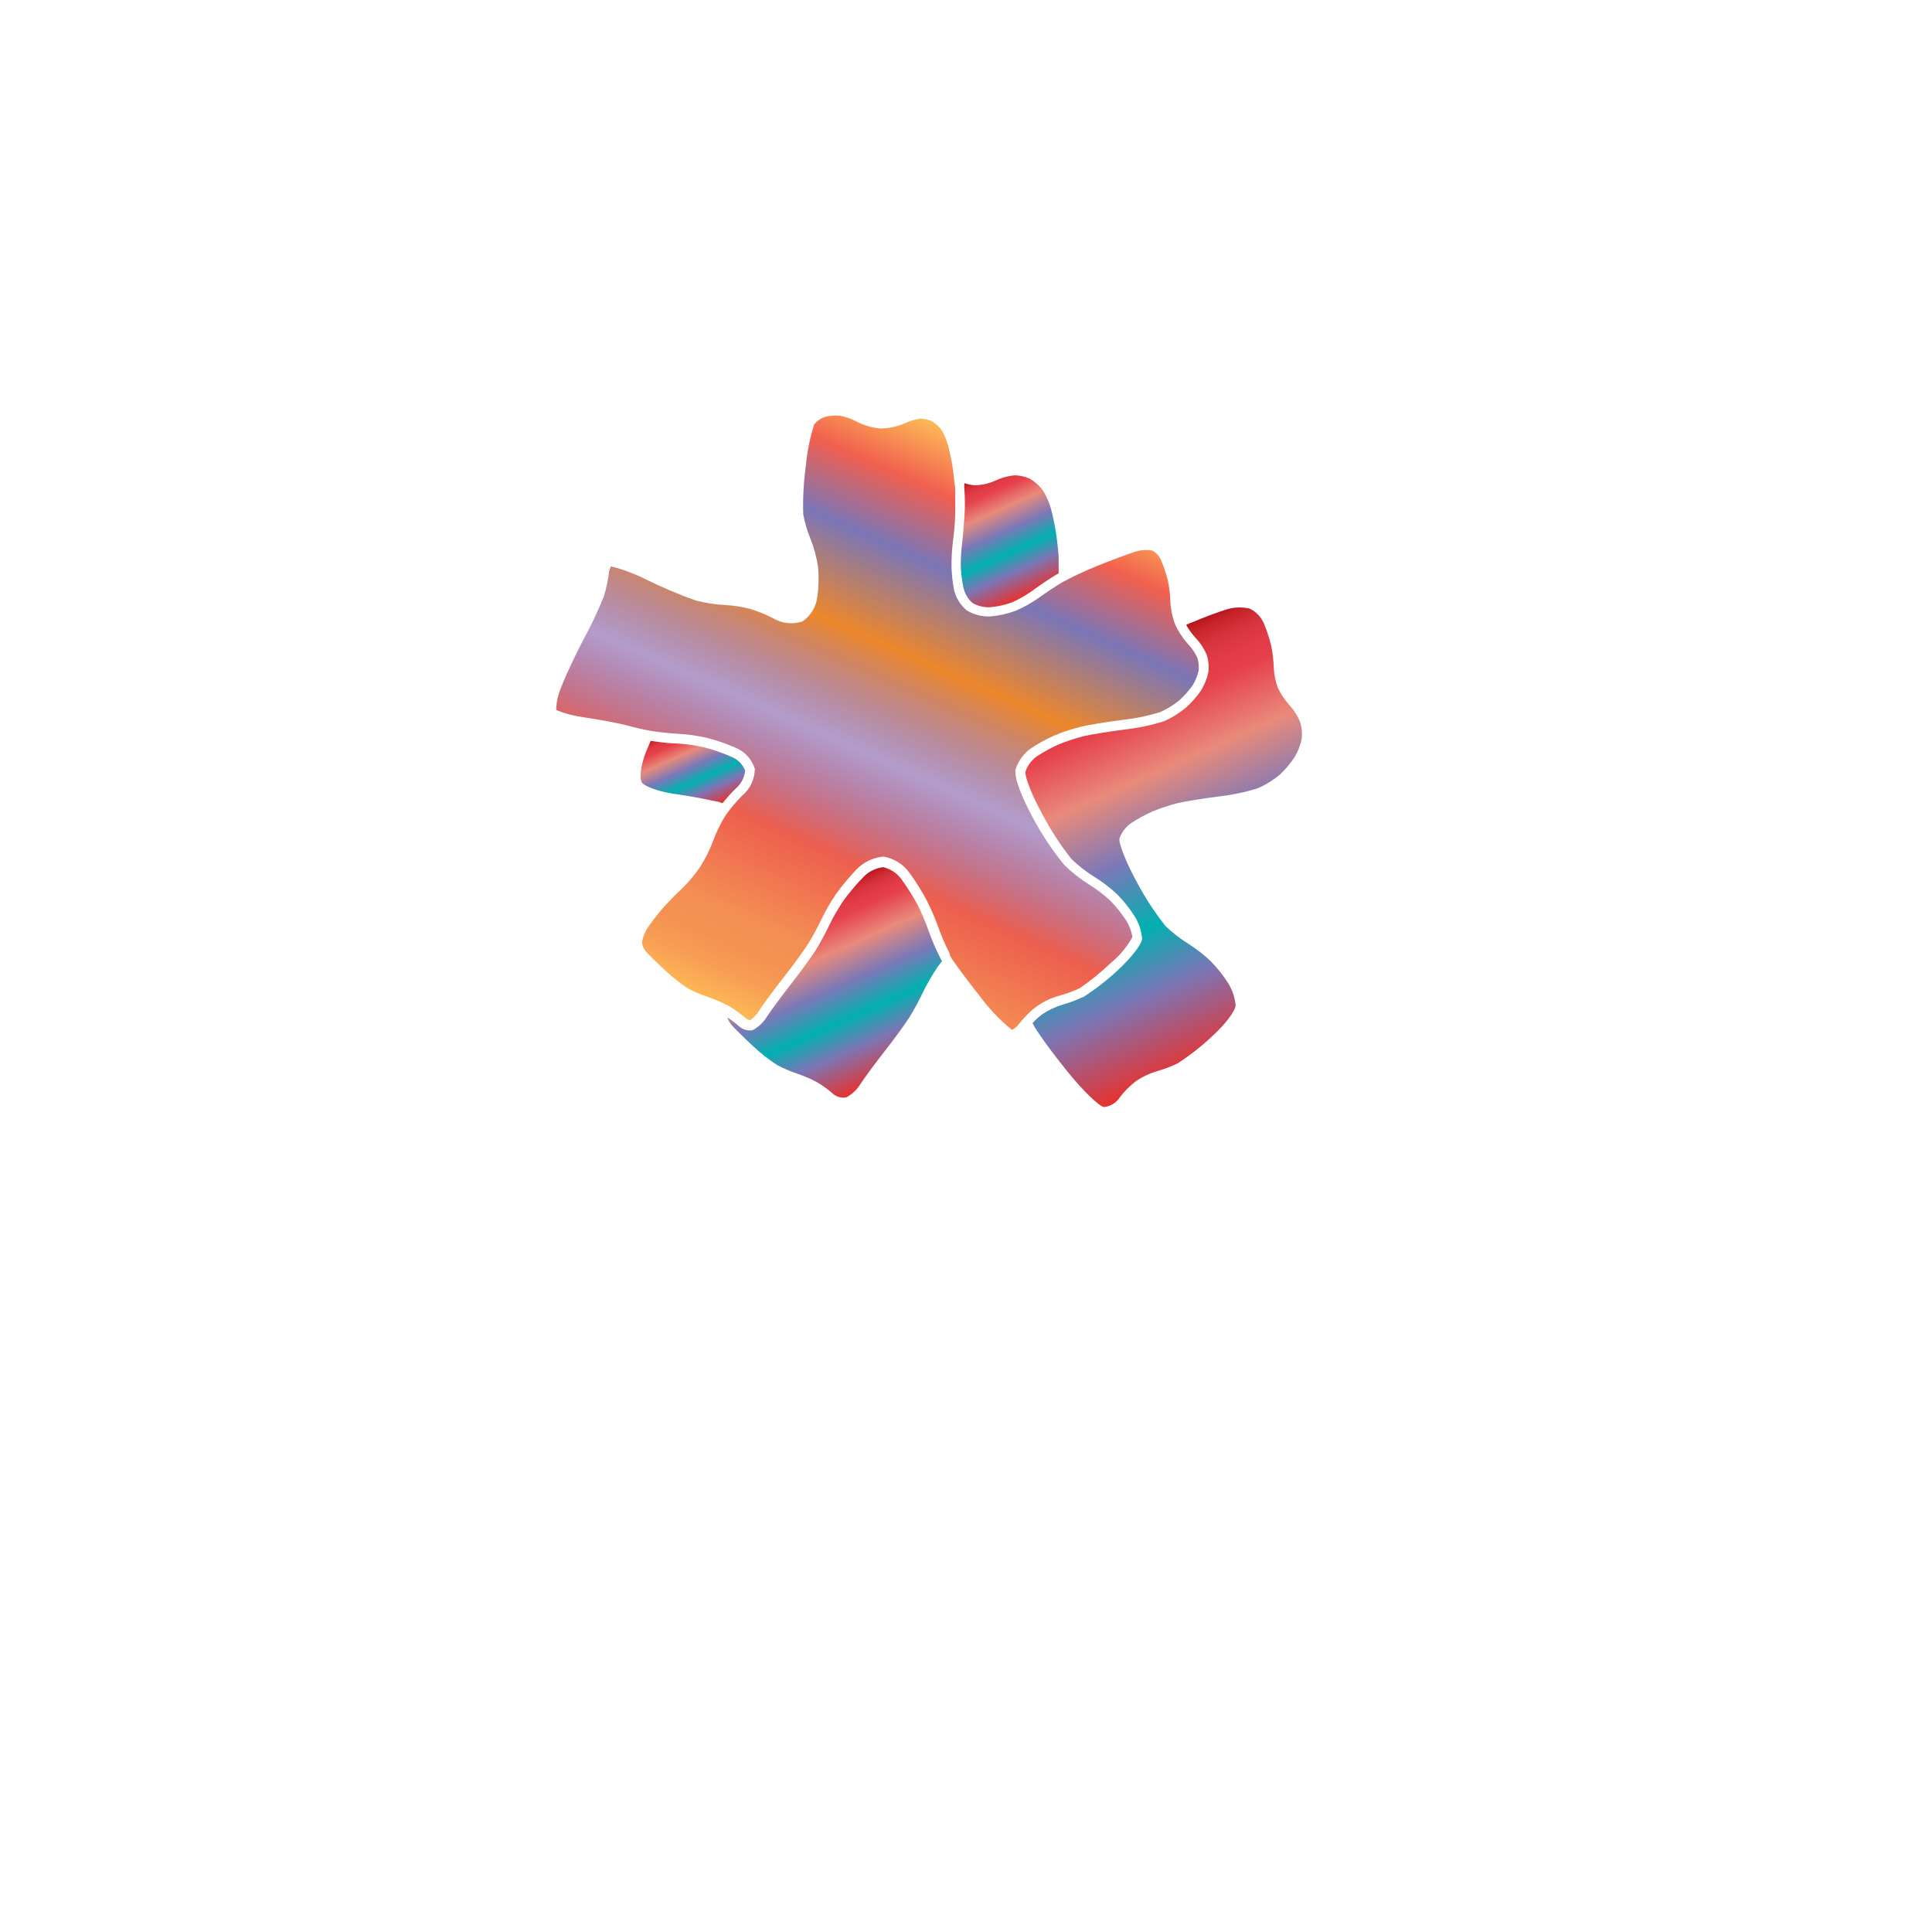
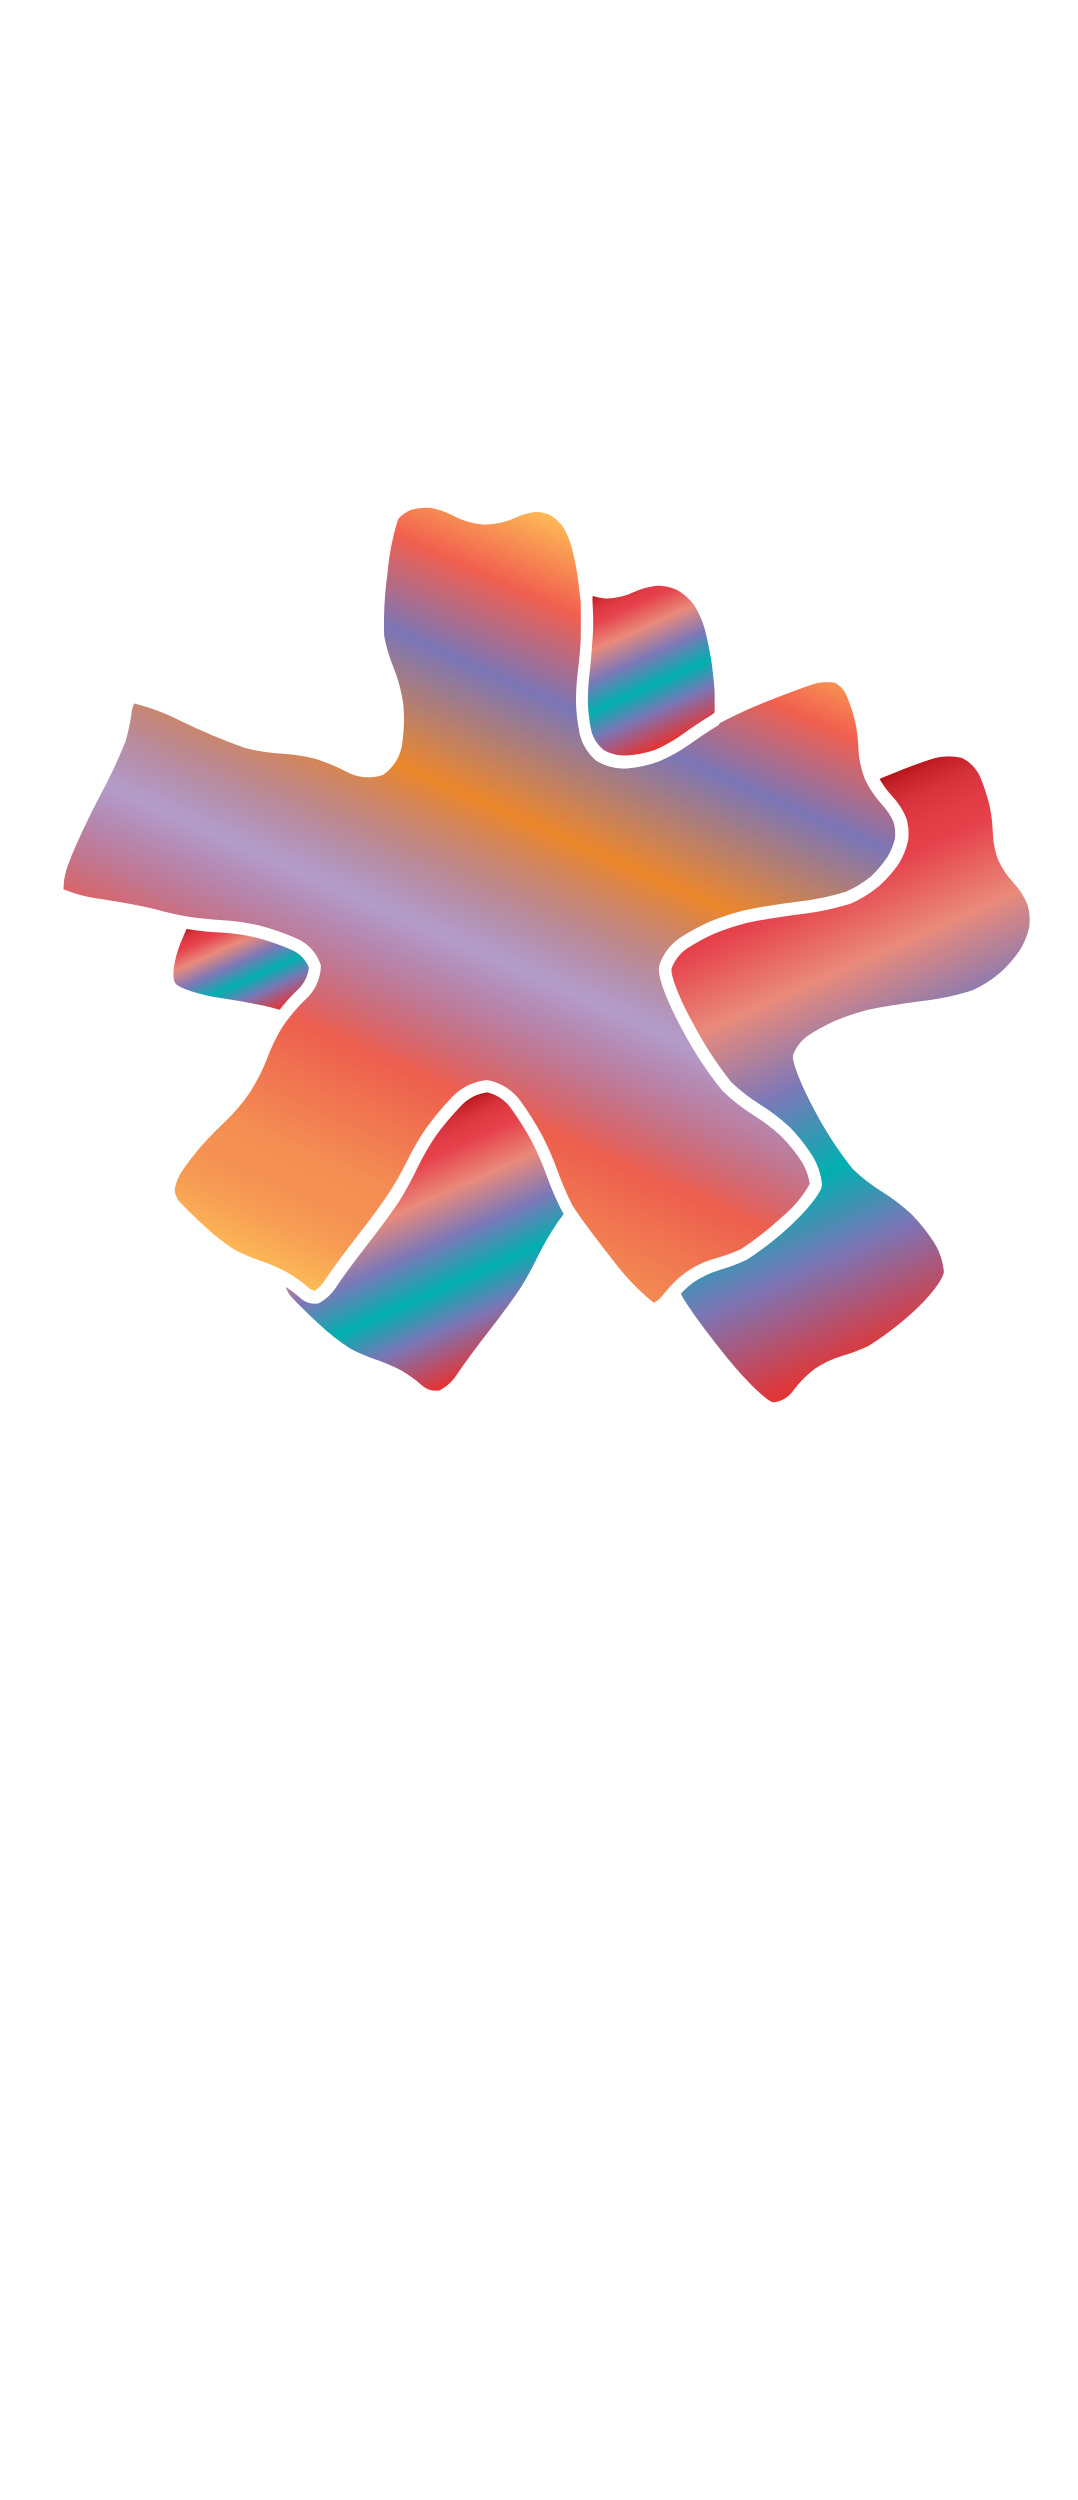
- <svg xmlns="http://www.w3.org/2000/svg" xmlns:xlink="http://www.w3.org/1999/xlink" width="200" height="200" viewBox="0 0 200 200">
+ <svg xmlns="http://www.w3.org/2000/svg" xmlns:xlink="http://www.w3.org/1999/xlink" width="86.2" height="200" viewBox="0 0 86.2 200">
  <defs>
-     <linearGradient id="b" x1="77.79" y1="105.8" x2="104" y2="46.94" gradientUnits="userSpaceOnUse">
+     <linearGradient id="b" x1="25.37" y1="103.43" x2="51.57" y2="44.57" gradientUnits="userSpaceOnUse">
      <stop offset="0" stop-color="#fdba56" />
      <stop offset=".02" stop-color="#fbb055" />
      <stop offset=".06" stop-color="#f79d54" />
      <stop offset=".1" stop-color="#f59253" />
      <stop offset=".15" stop-color="#f48e53" />
      <stop offset=".3" stop-color="#ed5e4e" />
      <stop offset=".47" stop-color="#683a96" stop-opacity=".5" />
      <stop offset=".64" stop-color="#ed872b" />
      <stop offset=".79" stop-color="#7b76b6" />
      <stop offset=".9" stop-color="#f15f4f" />
      <stop offset="1" stop-color="#fdba56" />
    </linearGradient>
-     <linearGradient id="a" x1="101.04" y1="49.5" x2="106.43" y2="61.62" gradientUnits="userSpaceOnUse">
+     <linearGradient id="a" x1="48.61" y1="47.13" x2="54.01" y2="59.25" gradientUnits="userSpaceOnUse">
      <stop offset="0" stop-color="#b7151b" />
      <stop offset=".02" stop-color="#c52229" />
      <stop offset=".06" stop-color="#d7333c" />
      <stop offset=".11" stop-color="#e23d47" />
      <stop offset=".15" stop-color="#e6404b" />
      <stop offset=".3" stop-color="#e98a7b" />
      <stop offset=".47" stop-color="#7c78b8" />
      <stop offset=".64" stop-color="#00b0b0" />
      <stop offset=".79" stop-color="#7b76b6" />
      <stop offset="1" stop-color="#e7322f" />
    </linearGradient>
-     <linearGradient id="c" x1="111.91" y1="69.55" x2="129.07" y2="108.1" xlink:href="#a" />
-     <linearGradient id="d" x1="82.49" y1="93.55" x2="90.78" y2="112.17" xlink:href="#a" />
-     <linearGradient id="e" x1="69.66" y1="75.64" x2="73.3" y2="83.81" xlink:href="#a" />
+     <linearGradient id="c" x1="59.48" y1="67.18" x2="76.65" y2="105.73" xlink:href="#a" />
+     <linearGradient id="d" x1="30.07" y1="91.18" x2="38.35" y2="109.8" xlink:href="#a" />
+     <linearGradient id="e" x1="17.23" y1="73.27" x2="20.87" y2="81.44" xlink:href="#a" />
  </defs>
-   <path d="M98.5 58.64a20.14 20.14 0 0 1 .16-2.69c.1-.7.2-1.88.22-2.57s0-1.88 0-2.57c0-.19 0-.41-.05-.64-.06-.63-.15-1.36-.22-1.84-.1-.65-.32-1.68-.48-2.27a6.41 6.41 0 0 0-.69-1.59 3.58 3.58 0 0 0-1-.88 2.82 2.82 0 0 0-1.16-.25 5.17 5.17 0 0 0-1.56.45 6.35 6.35 0 0 1-2.55.57 6.47 6.47 0 0 1-2.53-.74 6.07 6.07 0 0 0-1.7-.59 4.7 4.7 0 0 0-1.59.14 2.62 2.62 0 0 0-1.06.75 20.11 20.11 0 0 0-.87 4.32 29.82 29.82 0 0 0-.27 5 12.35 12.35 0 0 0 .71 2.44 13 13 0 0 1 .82 3 13 13 0 0 1-.07 3.1 3.61 3.61 0 0 1-1.54 2.55 3.65 3.65 0 0 1-3-.31 14.92 14.92 0 0 0-2.45-1 14.18 14.18 0 0 0-2.55-.39 15.78 15.78 0 0 1-3-.45A48.41 48.41 0 0 1 66.91 60a17.78 17.78 0 0 0-3.66-1.37 1.75 1.75 0 0 0-.21.63 15 15 0 0 1-.52 2.46 40.86 40.86 0 0 1-2 4.25c-.86 1.63-2 4-2.48 5.32a5.85 5.85 0 0 0-.46 2.21 11.8 11.8 0 0 0 2.89.76c1.74.26 3.71.63 4.49.85s1.81.45 2.53.57 2 .24 2.69.28a18.19 18.19 0 0 1 3 .42 19.76 19.76 0 0 1 2.91 1 3.47 3.47 0 0 1 2.05 2.21 3.69 3.69 0 0 1-1.29 2.76 14.44 14.44 0 0 0-1.24 1.39c-.2.26-.39.51-.53.72a14.09 14.09 0 0 0-1.2 2.44 15.51 15.51 0 0 1-1.39 2.83 14.74 14.74 0 0 1-2 2.36c-.55.51-1.42 1.39-1.88 1.93a24.7 24.7 0 0 0-1.55 2 4.07 4.07 0 0 0-.6 1.49 1.74 1.74 0 0 0 .34.92c.29.33 1.21 1.25 2.13 2.09a17.17 17.17 0 0 0 2.35 1.84 13 13 0 0 0 1.9.81 14.42 14.42 0 0 1 2.2.94l.5.3a10.77 10.77 0 0 1 1.32 1 .84.84 0 0 0 .49.2 3.73 3.73 0 0 0 .9-1c.42-.65 1.57-2.21 2.56-3.47s2.08-2.76 2.49-3.41a26.51 26.51 0 0 0 1.34-2.46 21.38 21.38 0 0 1 1.57-2.73 23.76 23.76 0 0 1 2.07-2.49 4.44 4.44 0 0 1 2.77-1.37h.12a4.21 4.21 0 0 1 2.68 1.73 25.83 25.83 0 0 1 1.71 2.73 25 25 0 0 1 1.26 2.92 22.1 22.1 0 0 0 1.12 2.59l.09.35c.55.88 2 2.78 3.28 4.41a18.9 18.9 0 0 0 3.1 3.2 1.73 1.73 0 0 0 .66-.52 8.82 8.82 0 0 1 .78-.9 7.31 7.31 0 0 1 3.58-2.15 13.26 13.26 0 0 0 2-.74 25.42 25.42 0 0 0 3.23-2.63 9.07 9.07 0 0 0 2.23-2.67 4.81 4.81 0 0 0-.62-1.67 13.24 13.24 0 0 0-1.67-2.09 14.23 14.23 0 0 0-2.19-1.67 15.17 15.17 0 0 1-2.55-2 30.41 30.41 0 0 1-3.2-4.77c-.36-.65-2.15-4-1.86-5.18a4.23 4.23 0 0 1 1.64-2.19 16.79 16.79 0 0 1 2.38-1.3 20.54 20.54 0 0 1 2.73-.9c.79-.19 2.74-.51 4.35-.71a20.83 20.83 0 0 0 3.83-.79 8.71 8.71 0 0 0 2-1.22 9.56 9.56 0 0 0 1.41-1.59 5.09 5.09 0 0 0 .6-1.48 3.29 3.29 0 0 0-.12-1.32 5 5 0 0 0-.9-1.36 8.33 8.33 0 0 1-1.13-1.56 5.33 5.33 0 0 1-.28-.56 7.69 7.69 0 0 1-.5-2.47 12.14 12.14 0 0 0-.25-2.05 14.8 14.8 0 0 0-.7-2.12 2.17 2.17 0 0 0-.89-1 3.79 3.79 0 0 0-1.79.11c-.76.24-2.57.92-4 1.5s-2.75 1.22-3.48 1.63l-.16.09c-.63.37-1.65 1.05-2.25 1.49a13.18 13.18 0 0 1-2.5 1.41 9.72 9.72 0 0 1-2.59.58 4.32 4.32 0 0 1-2.46-.62 4 4 0 0 1-1.32-2.13 14.51 14.51 0 0 1-.26-2.42z" fill="url(#b)" />
-   <path d="M99.84 50.73c.05.74.07 1.94 0 2.68s-.13 1.94-.23 2.68a19.09 19.09 0 0 0-.15 2.53 13.57 13.57 0 0 0 .28 2.25 3 3 0 0 0 .93 1.55 3.37 3.37 0 0 0 1.83.44 8.68 8.68 0 0 0 2.27-.51 12.23 12.23 0 0 0 2.31-1.35c.62-.46 1.67-1.16 2.32-1.54l.19-.11v-1.12-.61c-.05-.74-.18-1.89-.29-2.57s-.33-1.75-.5-2.37a7.3 7.3 0 0 0-.84-1.91 4.53 4.53 0 0 0-1.31-1.19 3.81 3.81 0 0 0-1.68-.37 6.11 6.11 0 0 0-1.95.55 5.25 5.25 0 0 1-2.08.47h-.1a4.84 4.84 0 0 1-1-.21c-.04.28-.02.51 0 .71z" fill="url(#a)" />
-   <path d="M122.8 64.71a7.36 7.36 0 0 0 1 1.36 5.94 5.94 0 0 1 1.12 1.72 4.26 4.26 0 0 1 .16 1.83 6 6 0 0 1-.74 1.85 10.45 10.45 0 0 1-1.59 1.8 9.64 9.64 0 0 1-2.24 1.39 21.42 21.42 0 0 1-4.09.86c-1.57.2-3.48.51-4.24.69a19.74 19.74 0 0 0-2.58.85 15.88 15.88 0 0 0-2.21 1.2 3.27 3.27 0 0 0-1.23 1.59c-.12.49.68 2.51 1.76 4.47a30 30 0 0 0 3 4.61 14.2 14.2 0 0 0 2.35 1.83 15.3 15.3 0 0 1 2.38 1.82 14.27 14.27 0 0 1 1.82 2.29 5.27 5.27 0 0 1 .76 2.29c0 .57-1.14 2-2.51 3.27a25.33 25.33 0 0 1-3.51 2.74 14.28 14.28 0 0 1-2.21.83 8 8 0 0 0-2.11 1 7.83 7.83 0 0 0-1 .9l.15.3c.08.14.21.36.38.61.65 1 1.9 2.66 3.15 4.2 1.56 1.93 3.24 3.54 3.72 3.59a2.2 2.2 0 0 0 1.63-1 8.85 8.85 0 0 1 1.7-1.7 8 8 0 0 1 2.11-1 14.28 14.28 0 0 0 2.16-.81 25.33 25.33 0 0 0 3.51-2.74c1.37-1.23 2.5-2.7 2.51-3.27a5.27 5.27 0 0 0-.76-2.29 14.27 14.27 0 0 0-1.82-2.29 15.3 15.3 0 0 0-2.33-1.81 14.2 14.2 0 0 1-2.35-1.83 30 30 0 0 1-3-4.61c-1.09-2-1.88-4-1.76-4.47a3.27 3.27 0 0 1 1.23-1.59 15.88 15.88 0 0 1 2.21-1.2 19.74 19.74 0 0 1 2.58-.85c.76-.18 2.67-.49 4.24-.69a21.42 21.42 0 0 0 4.09-.86 9.64 9.64 0 0 0 2.24-1.39 10.45 10.45 0 0 0 1.52-1.8 6 6 0 0 0 .74-1.85 4.26 4.26 0 0 0-.16-1.83 5.94 5.94 0 0 0-1.09-1.72 7.08 7.08 0 0 1-1.21-1.81 6.75 6.75 0 0 1-.42-2.1 13.24 13.24 0 0 0-.27-2.26 15.83 15.83 0 0 0-.75-2.29 3.07 3.07 0 0 0-1.48-1.54 4.62 4.62 0 0 0-2.43.1c-.65.2-2 .69-3.2 1.19l-.84.34z" fill="url(#c)" />
-   <path d="M97.52 99.49l-.17-.29a23 23 0 0 1-1.18-2.73A23.94 23.94 0 0 0 95 93.69a24.93 24.93 0 0 0-1.63-2.6 3.28 3.28 0 0 0-1.93-1.32 3.39 3.39 0 0 0-2.11 1.07 22.75 22.75 0 0 0-2 2.37 20.66 20.66 0 0 0-1.49 2.58 27.6 27.6 0 0 1-1.4 2.58c-.43.68-1.58 2.25-2.55 3.49s-2.1 2.77-2.51 3.4a3.8 3.8 0 0 1-1.46 1.38 1.66 1.66 0 0 1-1.44-.42 10 10 0 0 0-1.19-.9 2.51 2.51 0 0 0 .43.77c.26.3.88.92 1.53 1.54l.67.63a17.87 17.87 0 0 0 2.54 2 14 14 0 0 0 2.08.89 13.43 13.43 0 0 1 2 .86 10.22 10.22 0 0 1 1.63 1.17 1.66 1.66 0 0 0 1.44.42 3.8 3.8 0 0 0 1.46-1.38c.41-.63 1.54-2.16 2.51-3.4s2.12-2.81 2.55-3.49a27.6 27.6 0 0 0 1.4-2.58 20.79 20.79 0 0 1 1.34-2.36l.14-.22c.16-.22.33-.44.51-.68z" fill="url(#d)" />
-   <path d="M74.8 83.15a15.3 15.3 0 0 1 1.34-1.5 2.83 2.83 0 0 0 1-1.89 2.59 2.59 0 0 0-1.48-1.44 18.88 18.88 0 0 0-2.74-.95 17.41 17.41 0 0 0-2.79-.4c-.77 0-2-.16-2.77-.28l-.4.94-.11.26c-.52 1.33-.69 2.75-.38 3.15s1.88.96 3.53 1.17c1.31.19 2.79.46 3.72.67l.65.12z" fill="url(#e)" />
+   <path d="M46.08 56.27a20.14 20.14 0 0 1 .16-2.69c.1-.7.2-1.88.22-2.57s0-1.88 0-2.57c0-.19 0-.41-.05-.64-.06-.63-.15-1.36-.22-1.84-.1-.65-.32-1.68-.48-2.27a6.41 6.41 0 0 0-.71-1.61 3.58 3.58 0 0 0-1-.88 2.82 2.82 0 0 0-1.16-.25 5.17 5.17 0 0 0-1.56.45 6.35 6.35 0 0 1-2.55.57 6.47 6.47 0 0 1-2.53-.74 6.07 6.07 0 0 0-1.7-.59 4.7 4.7 0 0 0-1.59.14 2.62 2.62 0 0 0-1.06.75 20.11 20.11 0 0 0-.85 4.32 29.82 29.82 0 0 0-.27 5 12.35 12.35 0 0 0 .71 2.44 13 13 0 0 1 .82 3 13 13 0 0 1-.07 3.1A3.61 3.61 0 0 1 30.63 62a3.65 3.65 0 0 1-3-.31 14.92 14.92 0 0 0-2.45-1 14.18 14.18 0 0 0-2.55-.39 15.78 15.78 0 0 1-3-.45 48.41 48.41 0 0 1-5.22-2.2 17.78 17.78 0 0 0-3.66-1.37 1.75 1.75 0 0 0-.21.63 15 15 0 0 1-.52 2.46 40.86 40.86 0 0 1-2 4.25c-.86 1.63-2 4-2.48 5.32a5.85 5.85 0 0 0-.46 2.21 11.8 11.8 0 0 0 2.92.76c1.74.26 3.71.63 4.49.85s1.81.45 2.53.57 2 .24 2.69.28a18.19 18.19 0 0 1 3 .42 19.76 19.76 0 0 1 2.91 1 3.47 3.47 0 0 1 2.05 2.21A3.69 3.69 0 0 1 24.39 80a14.44 14.44 0 0 0-1.24 1.39c-.2.26-.39.51-.53.72a14.09 14.09 0 0 0-1.2 2.44A15.51 15.51 0 0 1 20 87.38a14.74 14.74 0 0 1-2 2.36c-.55.51-1.42 1.39-1.88 1.93a24.7 24.7 0 0 0-1.55 2 4.07 4.07 0 0 0-.6 1.49 1.74 1.74 0 0 0 .34.92c.29.33 1.21 1.25 2.13 2.09A17.17 17.17 0 0 0 18.8 100a13 13 0 0 0 1.9.81 14.42 14.42 0 0 1 2.2.94l.5.3a10.77 10.77 0 0 1 1.32 1 .84.84 0 0 0 .49.2 3.73 3.73 0 0 0 .9-1c.42-.65 1.57-2.21 2.56-3.47s2.08-2.76 2.49-3.41A26.51 26.51 0 0 0 32.51 93a21.38 21.38 0 0 1 1.57-2.73 23.76 23.76 0 0 1 2.07-2.49 4.44 4.44 0 0 1 2.77-1.37H39a4.21 4.21 0 0 1 2.68 1.73 25.83 25.83 0 0 1 1.71 2.73 25 25 0 0 1 1.26 2.92 22.1 22.1 0 0 0 1.12 2.59l.14.23c.55.88 2 2.78 3.28 4.41a18.9 18.9 0 0 0 3.1 3.2 1.73 1.73 0 0 0 .66-.52 8.82 8.82 0 0 1 .78-.9 7.31 7.31 0 0 1 3.58-2.15 13.26 13.26 0 0 0 2-.74 25.42 25.42 0 0 0 3.28-2.58 9.07 9.07 0 0 0 2.19-2.62 4.81 4.81 0 0 0-.6-1.71 13.24 13.24 0 0 0-1.67-2.09 14.23 14.23 0 0 0-2.19-1.67 15.17 15.17 0 0 1-2.55-2 30.41 30.41 0 0 1-3.17-4.83c-.36-.65-2.15-4-1.86-5.18a4.23 4.23 0 0 1 1.64-2.19 16.79 16.79 0 0 1 2.38-1.3 20.54 20.54 0 0 1 2.73-.9c.79-.19 2.74-.51 4.35-.71a20.83 20.83 0 0 0 3.83-.79 8.71 8.71 0 0 0 2-1.22A9.56 9.56 0 0 0 71 68.55a5.09 5.09 0 0 0 .6-1.48 3.29 3.29 0 0 0-.12-1.32 5 5 0 0 0-.9-1.36 8.33 8.33 0 0 1-1.13-1.56 5.33 5.33 0 0 1-.28-.56 7.69 7.69 0 0 1-.5-2.47 12.14 12.14 0 0 0-.25-2.05 14.8 14.8 0 0 0-.7-2.12 2.17 2.17 0 0 0-.89-1 3.79 3.79 0 0 0-1.79.11c-.76.24-2.57.92-4 1.5s-2.75 1.22-3.48 1.63l-.06.13c-.63.37-1.65 1.05-2.25 1.49a13.18 13.18 0 0 1-2.5 1.41 9.72 9.72 0 0 1-2.59.58 4.32 4.32 0 0 1-2.46-.62 4 4 0 0 1-1.32-2.13 14.51 14.51 0 0 1-.3-2.46z" fill="url(#b)" />
+   <path d="M47.41 48.36c.05.74.07 1.94 0 2.68s-.13 1.94-.23 2.68a19.09 19.09 0 0 0-.15 2.53 13.57 13.57 0 0 0 .28 2.25 3 3 0 0 0 .98 1.5 3.37 3.37 0 0 0 1.83.44 8.68 8.68 0 0 0 2.26-.44 12.23 12.23 0 0 0 2.27-1.29c.62-.46 1.67-1.16 2.32-1.54l.2-.17v-1.73c-.05-.74-.18-1.89-.29-2.57s-.33-1.75-.5-2.37a7.3 7.3 0 0 0-.84-1.91 4.53 4.53 0 0 0-1.31-1.19 3.81 3.81 0 0 0-1.68-.37 6.11 6.11 0 0 0-1.95.55 5.25 5.25 0 0 1-2.08.47h-.1a4.84 4.84 0 0 1-1-.21c-.04.26-.02.49-.01.69z" fill="url(#a)" />
+   <path d="M70.37 62.33a7.36 7.36 0 0 0 1 1.36 5.94 5.94 0 0 1 1.12 1.72 4.26 4.26 0 0 1 .16 1.83 6 6 0 0 1-.74 1.85 10.45 10.45 0 0 1-1.59 1.8 9.64 9.64 0 0 1-2.24 1.39 21.42 21.42 0 0 1-4.09.86c-1.57.2-3.48.51-4.24.69a19.74 19.74 0 0 0-2.58.85 15.88 15.88 0 0 0-2.21 1.2 3.27 3.27 0 0 0-1.23 1.59c-.13.53.66 2.53 1.75 4.47a30 30 0 0 0 3 4.61 14.2 14.2 0 0 0 2.35 1.83 15.3 15.3 0 0 1 2.38 1.82A14.27 14.27 0 0 1 65 92.48a5.27 5.27 0 0 1 .76 2.29c0 .57-1.14 2-2.51 3.27a25.33 25.33 0 0 1-3.51 2.74 14.28 14.28 0 0 1-2.16.81 8 8 0 0 0-2.11 1 7.83 7.83 0 0 0-1 .9l.15.3c.08.14.21.36.38.61.65 1 1.9 2.66 3.15 4.2 1.56 1.93 3.24 3.54 3.72 3.59a2.2 2.2 0 0 0 1.63-1 8.85 8.85 0 0 1 1.7-1.7 8 8 0 0 1 2.11-1 14.28 14.28 0 0 0 2.16-.81A25.33 25.33 0 0 0 73 105c1.37-1.23 2.5-2.7 2.51-3.27a5.27 5.27 0 0 0-.76-2.29 14.27 14.27 0 0 0-1.82-2.29 15.3 15.3 0 0 0-2.38-1.82 14.2 14.2 0 0 1-2.35-1.83 30 30 0 0 1-3-4.61c-1.09-2-1.88-4-1.76-4.47a3.27 3.27 0 0 1 1.23-1.59 15.88 15.88 0 0 1 2.21-1.2 19.74 19.74 0 0 1 2.58-.85c.76-.18 2.67-.49 4.24-.69a21.42 21.42 0 0 0 4.09-.86 9.64 9.64 0 0 0 2.21-1.4A10.45 10.45 0 0 0 81.6 76a6 6 0 0 0 .74-1.85 4.26 4.26 0 0 0-.16-1.83 5.94 5.94 0 0 0-1.12-1.72 7.08 7.08 0 0 1-1.21-1.81 6.75 6.75 0 0 1-.42-2.1 13.24 13.24 0 0 0-.27-2.26 15.83 15.83 0 0 0-.75-2.29 3.07 3.07 0 0 0-1.47-1.51 4.62 4.62 0 0 0-2.43.1c-.65.2-2 .69-3.2 1.19l-.84.34z" fill="url(#c)" />
+   <path d="M45.1 97.12l-.17-.29a23 23 0 0 1-1.18-2.73 23.94 23.94 0 0 0-1.2-2.78 24.93 24.93 0 0 0-1.63-2.6A3.28 3.28 0 0 0 39 87.39a3.39 3.39 0 0 0-2.11 1.07 22.75 22.75 0 0 0-2 2.37 20.66 20.66 0 0 0-1.49 2.58A27.6 27.6 0 0 1 32 96c-.43.68-1.58 2.25-2.55 3.49s-2.1 2.77-2.51 3.4a3.8 3.8 0 0 1-1.46 1.38 1.66 1.66 0 0 1-1.44-.42 10 10 0 0 0-1.19-.9 2.51 2.51 0 0 0 .43.77c.26.3.88.92 1.53 1.54l.67.63a17.87 17.87 0 0 0 2.54 2 14 14 0 0 0 2.08.89 13.43 13.43 0 0 1 2 .86 10.22 10.22 0 0 1 1.63 1.17 1.66 1.66 0 0 0 1.44.42 3.8 3.8 0 0 0 1.46-1.38c.41-.63 1.54-2.16 2.51-3.4s2.12-2.81 2.55-3.49a27.6 27.6 0 0 0 1.4-2.58A20.79 20.79 0 0 1 44.47 98l.14-.22c.14-.2.31-.43.49-.66z" fill="url(#d)" />
+   <path d="M22.37 80.78a15.3 15.3 0 0 1 1.34-1.5 2.83 2.83 0 0 0 1-1.89 2.59 2.59 0 0 0-1.48-1.44 18.88 18.88 0 0 0-2.75-.95 17.41 17.41 0 0 0-2.79-.4c-.77 0-2-.16-2.77-.28l-.4.94-.11.26c-.52 1.33-.69 2.75-.38 3.15s1.93.92 3.59 1.17c1.31.19 2.79.46 3.72.67l.63.16z" fill="url(#e)" />
</svg>
